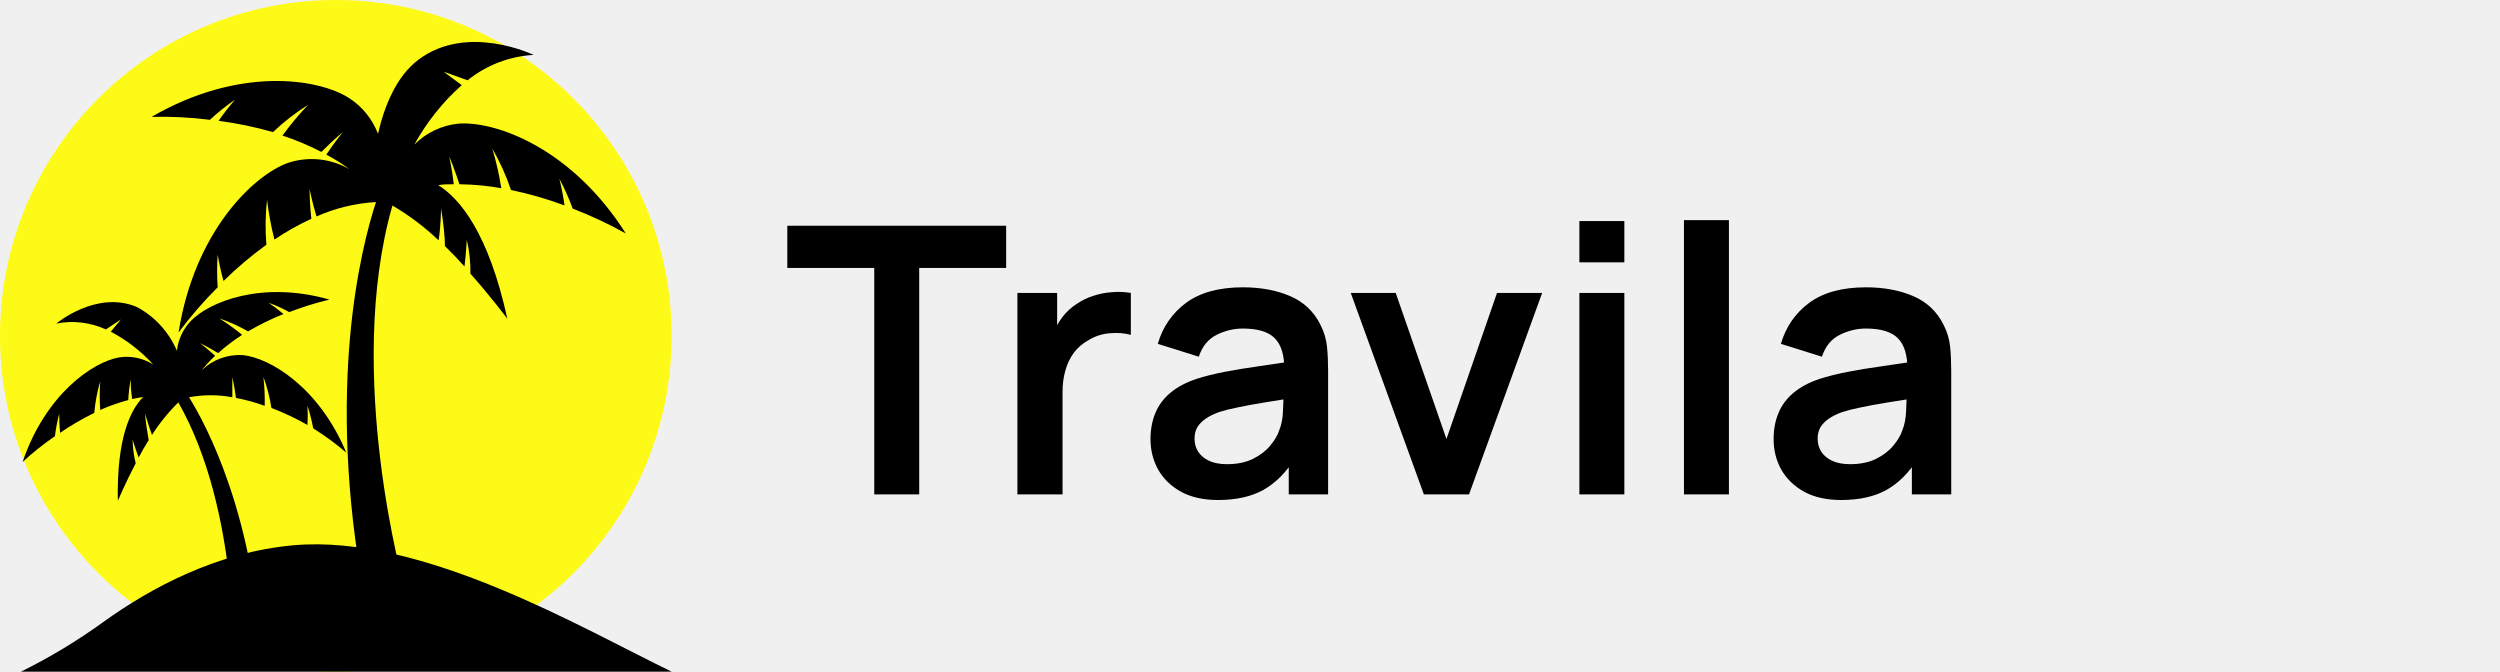
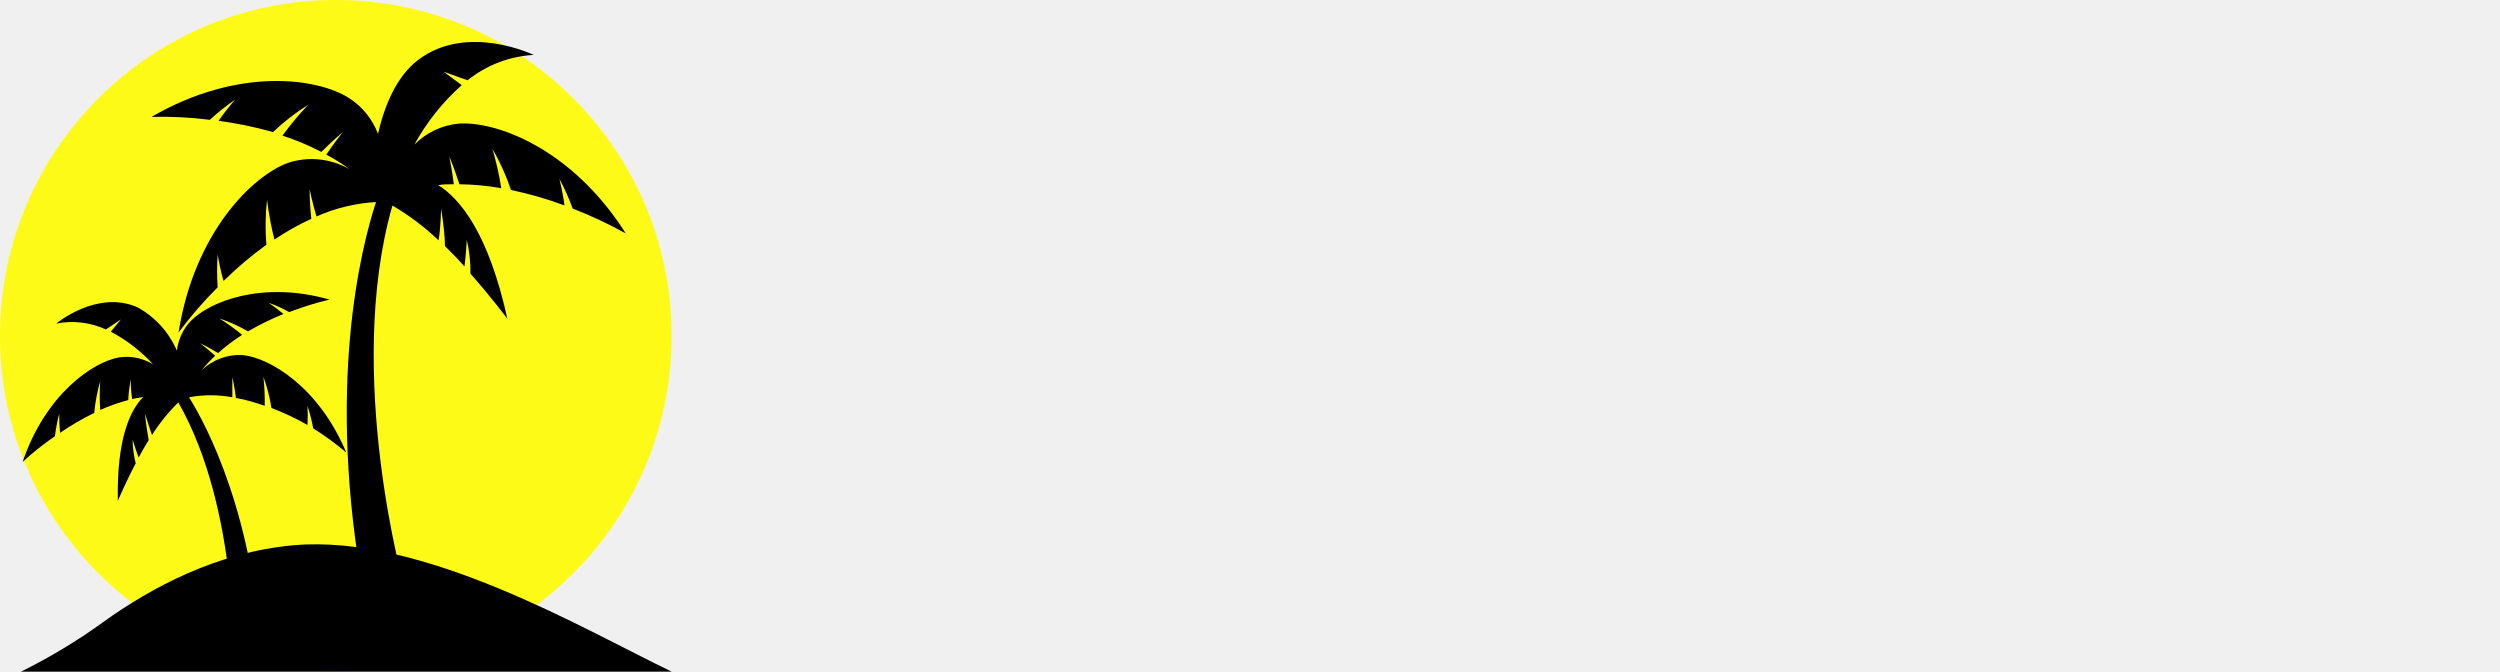
<svg xmlns="http://www.w3.org/2000/svg" width="134" height="36" viewBox="0 0 134 36" fill="none">
  <rect width="36" height="36" rx="18" fill="#FEFA17" />
  <g clip-path="url(#clip0_907_12543)">
    <path d="M36 36H1.125C2.654 35.245 4.12 34.363 5.507 33.361C8.118 31.478 11.661 29.588 15.736 29.226C22.664 28.61 31.246 33.706 36 36Z" fill="black" />
    <path d="M18.559 24.257C17.083 20.713 14.425 19.173 13.02 19.034C12.617 19.008 12.213 19.066 11.833 19.205C11.453 19.344 11.105 19.561 10.811 19.843C11.033 19.569 11.273 19.31 11.531 19.071C11.159 18.727 10.722 18.394 10.722 18.394C11.112 18.582 11.537 18.829 11.691 18.926C12.094 18.566 12.525 18.239 12.978 17.948C12.59 17.627 12.181 17.332 11.756 17.066C12.29 17.247 12.806 17.48 13.297 17.761C13.906 17.404 14.54 17.093 15.193 16.831C14.938 16.614 14.672 16.413 14.396 16.227C14.778 16.365 15.149 16.532 15.506 16.728C16.209 16.456 16.929 16.232 17.662 16.058C14.035 15.025 11.2 16.179 10.208 17.223C9.805 17.654 9.55 18.207 9.482 18.799C9.049 17.791 8.293 16.965 7.338 16.456C5.176 15.533 3.015 17.344 3.015 17.344C3.913 17.166 4.843 17.276 5.678 17.658L6.482 17.12L5.938 17.779C6.789 18.227 7.558 18.822 8.212 19.535C7.668 19.195 7.024 19.06 6.393 19.155C4.993 19.391 2.448 21.117 1.213 24.758C1.757 24.257 2.335 23.797 2.944 23.381C2.994 22.974 3.071 22.571 3.174 22.174C3.17 22.517 3.185 22.86 3.221 23.2C3.804 22.797 4.417 22.44 5.052 22.132C5.104 21.559 5.21 20.992 5.371 20.441C5.337 20.952 5.337 21.464 5.371 21.975C5.859 21.757 6.362 21.58 6.877 21.443C6.877 21.256 6.93 20.761 7.001 20.326C7.001 20.326 7.001 20.882 7.084 21.389C7.277 21.345 7.474 21.309 7.675 21.28C6.966 21.993 6.251 23.532 6.316 26.841C6.316 26.841 6.736 25.857 7.273 24.831C7.169 24.418 7.113 23.994 7.108 23.569C7.108 23.569 7.261 24.07 7.432 24.523C7.592 24.221 7.763 23.919 7.929 23.659L7.97 23.593C7.911 23.267 7.804 22.615 7.775 22.162C7.775 22.162 7.946 22.766 8.147 23.315C8.55 22.68 9.024 22.094 9.559 21.57C12.854 27.354 12.512 35.777 12.512 35.777L14.059 35.638C13.634 27.608 11.082 22.82 10.132 21.293C10.899 21.15 11.685 21.15 12.453 21.293C12.453 20.779 12.453 20.224 12.453 20.224C12.553 20.652 12.624 21.148 12.647 21.329C13.171 21.428 13.687 21.57 14.189 21.751C14.2 21.233 14.176 20.715 14.118 20.2C14.315 20.739 14.46 21.297 14.549 21.866C15.214 22.12 15.86 22.425 16.48 22.778C16.5 22.436 16.5 22.093 16.48 21.751C16.61 22.146 16.713 22.55 16.788 22.959C17.408 23.348 18 23.781 18.559 24.257Z" fill="black" />
    <path d="M9.571 17.821C10.421 12.441 13.551 9.411 15.441 8.728C15.984 8.55 16.557 8.489 17.124 8.548C17.691 8.607 18.24 8.786 18.737 9.073C18.341 8.78 17.924 8.517 17.491 8.288C17.886 7.684 18.376 7.08 18.376 7.08C17.904 7.473 17.408 7.962 17.225 8.143C16.554 7.794 15.857 7.502 15.14 7.267C15.562 6.687 16.022 6.137 16.516 5.619C15.842 6.04 15.211 6.53 14.632 7.08C13.675 6.807 12.7 6.605 11.714 6.476C11.989 6.082 12.285 5.703 12.6 5.341C12.125 5.669 11.673 6.03 11.248 6.422C10.212 6.29 9.167 6.238 8.124 6.265C12.76 3.572 17.03 4.17 18.731 5.269C19.425 5.721 19.961 6.387 20.26 7.171C20.603 5.685 21.241 4.098 22.416 3.21C25.038 1.218 28.606 2.944 28.606 2.944C27.316 3.013 26.078 3.487 25.062 4.303L23.78 3.844L24.749 4.562C23.73 5.469 22.871 6.547 22.209 7.75C22.848 7.11 23.682 6.714 24.572 6.627C26.58 6.476 30.655 7.95 33.543 12.514C32.625 12.003 31.674 11.557 30.696 11.18C30.497 10.631 30.258 10.098 29.982 9.586C30.101 10.055 30.193 10.531 30.259 11.011C29.324 10.663 28.364 10.387 27.389 10.183C27.131 9.414 26.797 8.673 26.391 7.974C26.598 8.666 26.758 9.372 26.869 10.087C26.128 9.956 25.377 9.885 24.625 9.876C24.542 9.628 24.324 8.958 24.082 8.39C24.082 8.39 24.241 9.163 24.324 9.876C24.046 9.876 23.733 9.876 23.491 9.924C24.672 10.66 26.19 12.52 27.194 17.084C27.194 17.084 26.29 15.877 25.215 14.669C25.224 14.06 25.159 13.451 25.021 12.858C25.021 12.858 24.979 13.601 24.897 14.283C24.578 13.927 24.247 13.577 23.928 13.269L23.851 13.196C23.851 12.725 23.751 11.802 23.639 11.168C23.639 11.168 23.639 12.061 23.509 12.882C22.757 12.165 21.927 11.539 21.034 11.017C18.441 20.073 21.69 31.544 21.69 31.544L19.516 31.895C17.449 20.743 19.357 13.263 20.154 10.829C19.055 10.893 17.975 11.154 16.965 11.602C16.752 10.914 16.593 10.141 16.593 10.141C16.598 10.672 16.63 11.202 16.687 11.729C15.999 12.044 15.338 12.415 14.709 12.84C14.53 12.137 14.398 11.423 14.313 10.703C14.224 11.505 14.212 12.313 14.278 13.118C13.466 13.707 12.698 14.357 11.98 15.062C11.85 14.595 11.746 14.121 11.667 13.643C11.627 14.228 11.627 14.815 11.667 15.4C10.911 16.153 10.21 16.962 9.571 17.821Z" fill="black" />
  </g>
-   <path d="M46.86 26.5V14.36H42.2V12.1H53.93V14.36H49.27V26.5H46.86ZM54.533 26.5V15.7H56.663V18.33L56.403 17.99C56.536 17.63 56.713 17.303 56.933 17.01C57.16 16.71 57.429 16.463 57.743 16.27C58.01 16.09 58.303 15.95 58.623 15.85C58.95 15.743 59.283 15.68 59.623 15.66C59.963 15.633 60.293 15.647 60.613 15.7V17.95C60.293 17.857 59.923 17.827 59.503 17.86C59.09 17.893 58.716 18.01 58.383 18.21C58.05 18.39 57.776 18.62 57.563 18.9C57.356 19.18 57.203 19.5 57.103 19.86C57.003 20.213 56.953 20.597 56.953 21.01V26.5H54.533ZM65.287 26.8C64.507 26.8 63.847 26.653 63.307 26.36C62.767 26.06 62.357 25.663 62.077 25.17C61.804 24.677 61.667 24.133 61.667 23.54C61.667 23.02 61.754 22.553 61.927 22.14C62.1 21.72 62.367 21.36 62.727 21.06C63.087 20.753 63.554 20.503 64.127 20.31C64.561 20.17 65.067 20.043 65.647 19.93C66.234 19.817 66.867 19.713 67.547 19.62C68.234 19.52 68.951 19.413 69.697 19.3L68.837 19.79C68.844 19.043 68.677 18.493 68.337 18.14C67.997 17.787 67.424 17.61 66.617 17.61C66.13 17.61 65.66 17.723 65.207 17.95C64.754 18.177 64.437 18.567 64.257 19.12L62.057 18.43C62.324 17.517 62.831 16.783 63.577 16.23C64.331 15.677 65.344 15.4 66.617 15.4C67.577 15.4 68.421 15.557 69.147 15.87C69.88 16.183 70.424 16.697 70.777 17.41C70.971 17.79 71.087 18.18 71.127 18.58C71.167 18.973 71.187 19.403 71.187 19.87V26.5H69.077V24.16L69.427 24.54C68.941 25.32 68.371 25.893 67.717 26.26C67.07 26.62 66.26 26.8 65.287 26.8ZM65.767 24.88C66.314 24.88 66.781 24.783 67.167 24.59C67.554 24.397 67.861 24.16 68.087 23.88C68.32 23.6 68.477 23.337 68.557 23.09C68.684 22.783 68.754 22.433 68.767 22.04C68.787 21.64 68.797 21.317 68.797 21.07L69.537 21.29C68.811 21.403 68.187 21.503 67.667 21.59C67.147 21.677 66.701 21.76 66.327 21.84C65.954 21.913 65.624 21.997 65.337 22.09C65.057 22.19 64.82 22.307 64.627 22.44C64.434 22.573 64.284 22.727 64.177 22.9C64.077 23.073 64.027 23.277 64.027 23.51C64.027 23.777 64.094 24.013 64.227 24.22C64.361 24.42 64.554 24.58 64.807 24.7C65.067 24.82 65.387 24.88 65.767 24.88ZM76.32 26.5L72.4 15.7H74.81L77.53 23.53L80.24 15.7H82.66L78.74 26.5H76.32ZM84.655 14.06V11.85H87.065V14.06H84.655ZM84.655 26.5V15.7H87.065V26.5H84.655ZM90.26 26.5V11.8H92.67V26.5H90.26ZM98.686 26.8C97.906 26.8 97.246 26.653 96.706 26.36C96.166 26.06 95.756 25.663 95.476 25.17C95.202 24.677 95.066 24.133 95.066 23.54C95.066 23.02 95.152 22.553 95.326 22.14C95.499 21.72 95.766 21.36 96.126 21.06C96.486 20.753 96.952 20.503 97.526 20.31C97.959 20.17 98.466 20.043 99.046 19.93C99.632 19.817 100.266 19.713 100.946 19.62C101.632 19.52 102.349 19.413 103.096 19.3L102.236 19.79C102.242 19.043 102.076 18.493 101.736 18.14C101.396 17.787 100.822 17.61 100.016 17.61C99.529 17.61 99.059 17.723 98.606 17.95C98.152 18.177 97.836 18.567 97.656 19.12L95.456 18.43C95.722 17.517 96.229 16.783 96.976 16.23C97.729 15.677 98.742 15.4 100.016 15.4C100.976 15.4 101.819 15.557 102.546 15.87C103.279 16.183 103.822 16.697 104.176 17.41C104.369 17.79 104.486 18.18 104.526 18.58C104.566 18.973 104.586 19.403 104.586 19.87V26.5H102.476V24.16L102.826 24.54C102.339 25.32 101.769 25.893 101.116 26.26C100.469 26.62 99.659 26.8 98.686 26.8ZM99.166 24.88C99.712 24.88 100.179 24.783 100.566 24.59C100.952 24.397 101.259 24.16 101.486 23.88C101.719 23.6 101.876 23.337 101.956 23.09C102.082 22.783 102.152 22.433 102.166 22.04C102.186 21.64 102.196 21.317 102.196 21.07L102.936 21.29C102.209 21.403 101.586 21.503 101.066 21.59C100.546 21.677 100.099 21.76 99.726 21.84C99.352 21.913 99.022 21.997 98.736 22.09C98.456 22.19 98.219 22.307 98.026 22.44C97.832 22.573 97.682 22.727 97.576 22.9C97.476 23.073 97.426 23.277 97.426 23.51C97.426 23.777 97.492 24.013 97.626 24.22C97.759 24.42 97.952 24.58 98.206 24.7C98.466 24.82 98.786 24.88 99.166 24.88Z" fill="black" />
  <defs>
    <clipPath id="clip0_907_12543">
      <rect width="34.875" height="33.75" fill="white" transform="translate(1.125 2.25)" />
    </clipPath>
  </defs>
</svg>
